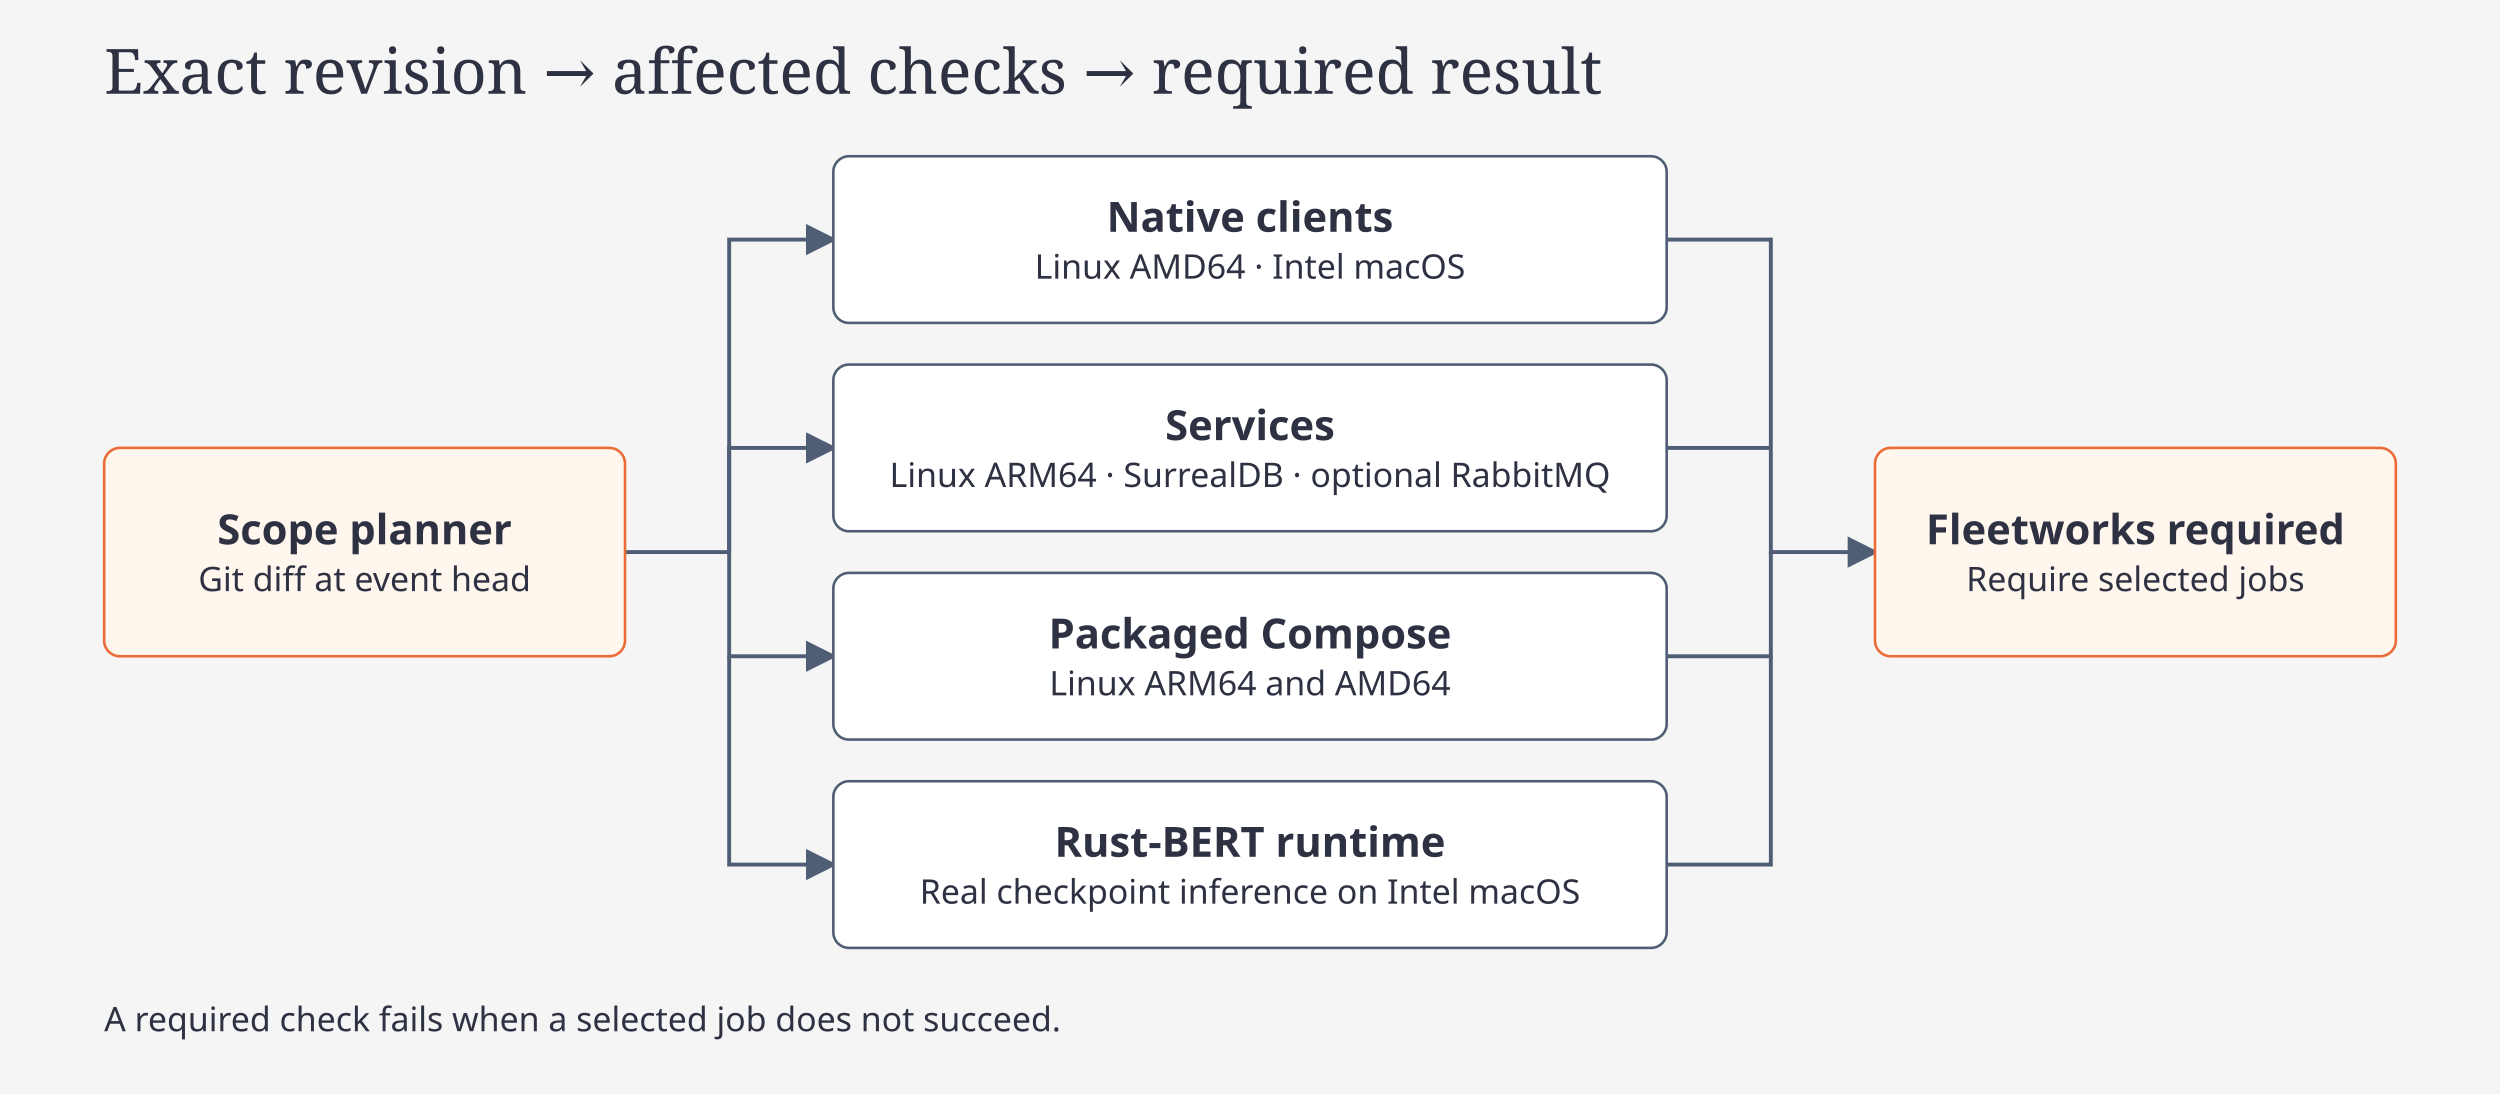
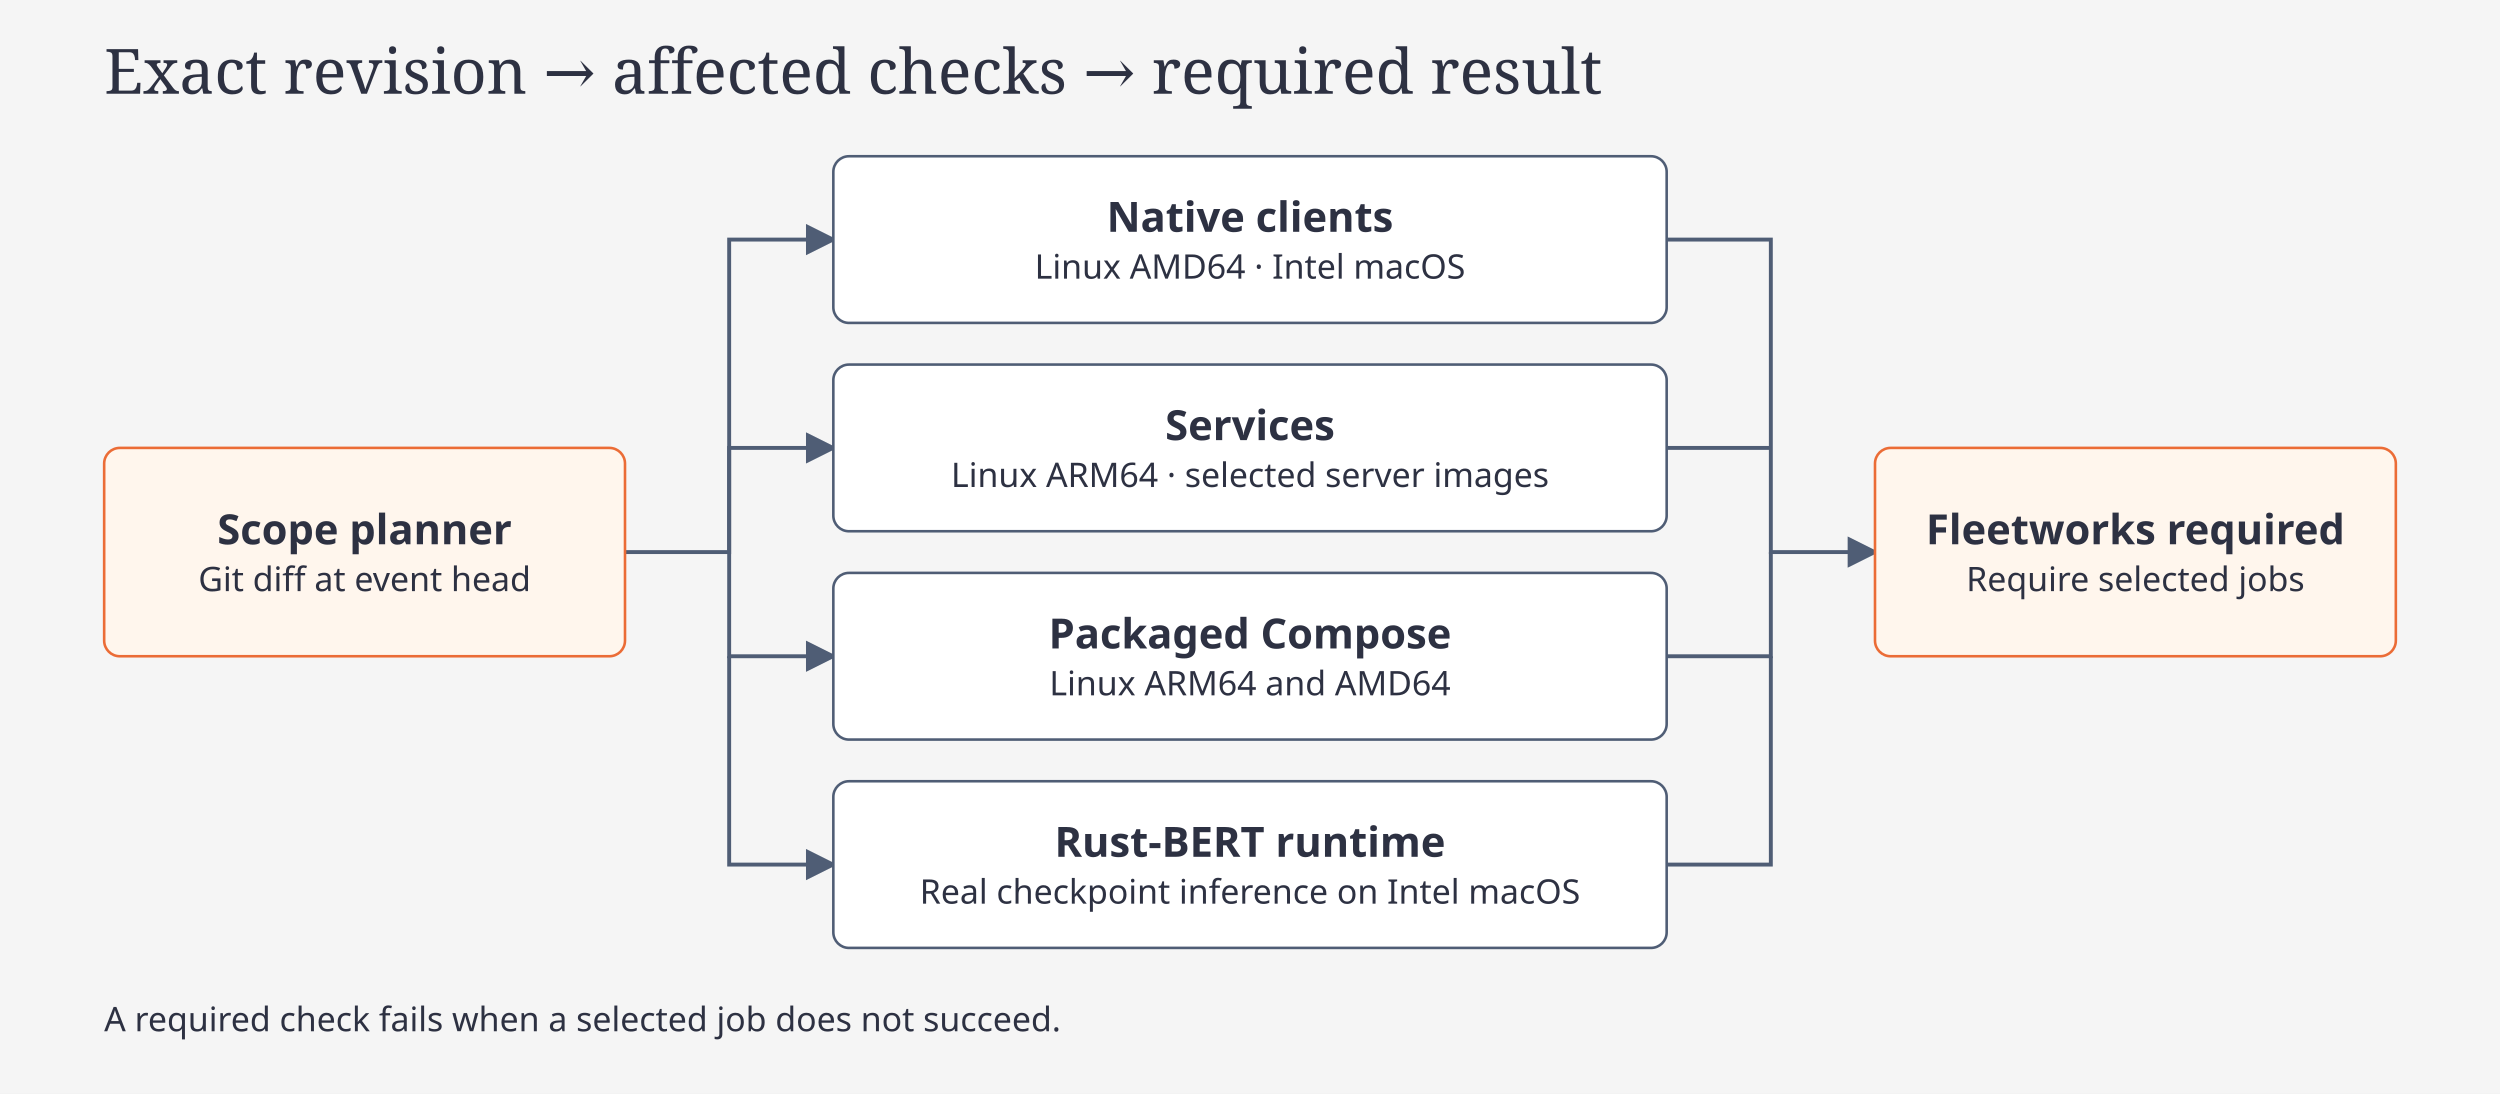
<svg xmlns="http://www.w3.org/2000/svg" viewBox="0 0 960 420" role="img" aria-labelledby="ci-scopes-title ci-scopes-desc">
  <defs>
    <marker id="ci-scopes-arrow" markerWidth="8" markerHeight="8" refX="7" refY="4" orient="auto">
      <path d="M0 0L8 4L0 8Z" fill="#4f5d75" />
    </marker>
  </defs>
  <style>
  text{font-family:Geist,system-ui,sans-serif;fill:#2d3142}
  .heading{font-family:'Instrument Serif',Georgia,serif;font-size:24px}
  .label{font-size:16px;font-weight:600}
  .note{font-size:13px}
  .code{font:12px 'Geist Mono',ui-monospace,monospace}
  .zone{font-size:12px;font-weight:600;letter-spacing:1px}
  .node{fill:white;stroke:#4f5d75}
  .accent{fill:#fff6ed;stroke:#eb6c36}
  .edge,.flow{fill:none;stroke:#4f5d75;stroke-width:1.5}
  .edge{marker-end:url(#ci-scopes-arrow)}
</style>
  <rect width="960" height="420" fill="#f5f5f5" />
  <text x="40" y="36" class="heading" text-anchor="start">Exact revision → affected checks → required result</text>
  <path d="M240 212H280V92H320" class="edge" />
  <path d="M280 212V172H320" class="edge" />
  <path d="M280 212V252H320" class="edge" />
  <path d="M280 252V332H320" class="edge" />
  <path d="M640 92H680V212H720" class="edge" />
  <path d="M640 172H680" class="flow" />
  <path d="M640 252H680V212" class="flow" />
  <path d="M640 332H680V252" class="flow" />
  <rect x="40" y="172" width="200" height="80" rx="6" class="accent" />
  <text x="140" y="209" class="label" text-anchor="middle">Scope planner</text>
  <text x="140" y="227" class="note" text-anchor="middle">Git diff at event head</text>
  <rect x="320" y="60" width="320" height="64" rx="6" class="node" />
  <text x="480" y="89" class="label" text-anchor="middle">Native clients</text>
  <text x="480" y="107" class="note" text-anchor="middle">Linux AMD64 · Intel macOS</text>
  <rect x="320" y="140" width="320" height="64" rx="6" class="node" />
  <text x="480" y="169" class="label" text-anchor="middle">Services</text>
-   <text x="480" y="187" class="note" text-anchor="middle">Linux ARM64 · SurrealDB · optional RabbitMQ</text>
+   <text x="480" y="187" class="note" text-anchor="middle">Linux ARM64 · selected server images</text>
  <rect x="320" y="220" width="320" height="64" rx="6" class="node" />
  <text x="480" y="249" class="label" text-anchor="middle">Packaged Compose</text>
  <text x="480" y="267" class="note" text-anchor="middle">Linux ARM64 and AMD64</text>
  <rect x="320" y="300" width="320" height="64" rx="6" class="node" />
  <text x="480" y="329" class="label" text-anchor="middle">Rust-BERT runtime</text>
  <text x="480" y="347" class="note" text-anchor="middle">Real checkpoint inference on Intel macOS</text>
  <rect x="720" y="172" width="200" height="80" rx="6" class="accent" />
  <text x="820" y="209" class="label" text-anchor="middle">Fleetworks required</text>
  <text x="820" y="227" class="note" text-anchor="middle">Require selected jobs</text>
  <text x="40" y="396" class="note" text-anchor="start">A required check fails when a selected job does not succeed.</text>
</svg>
